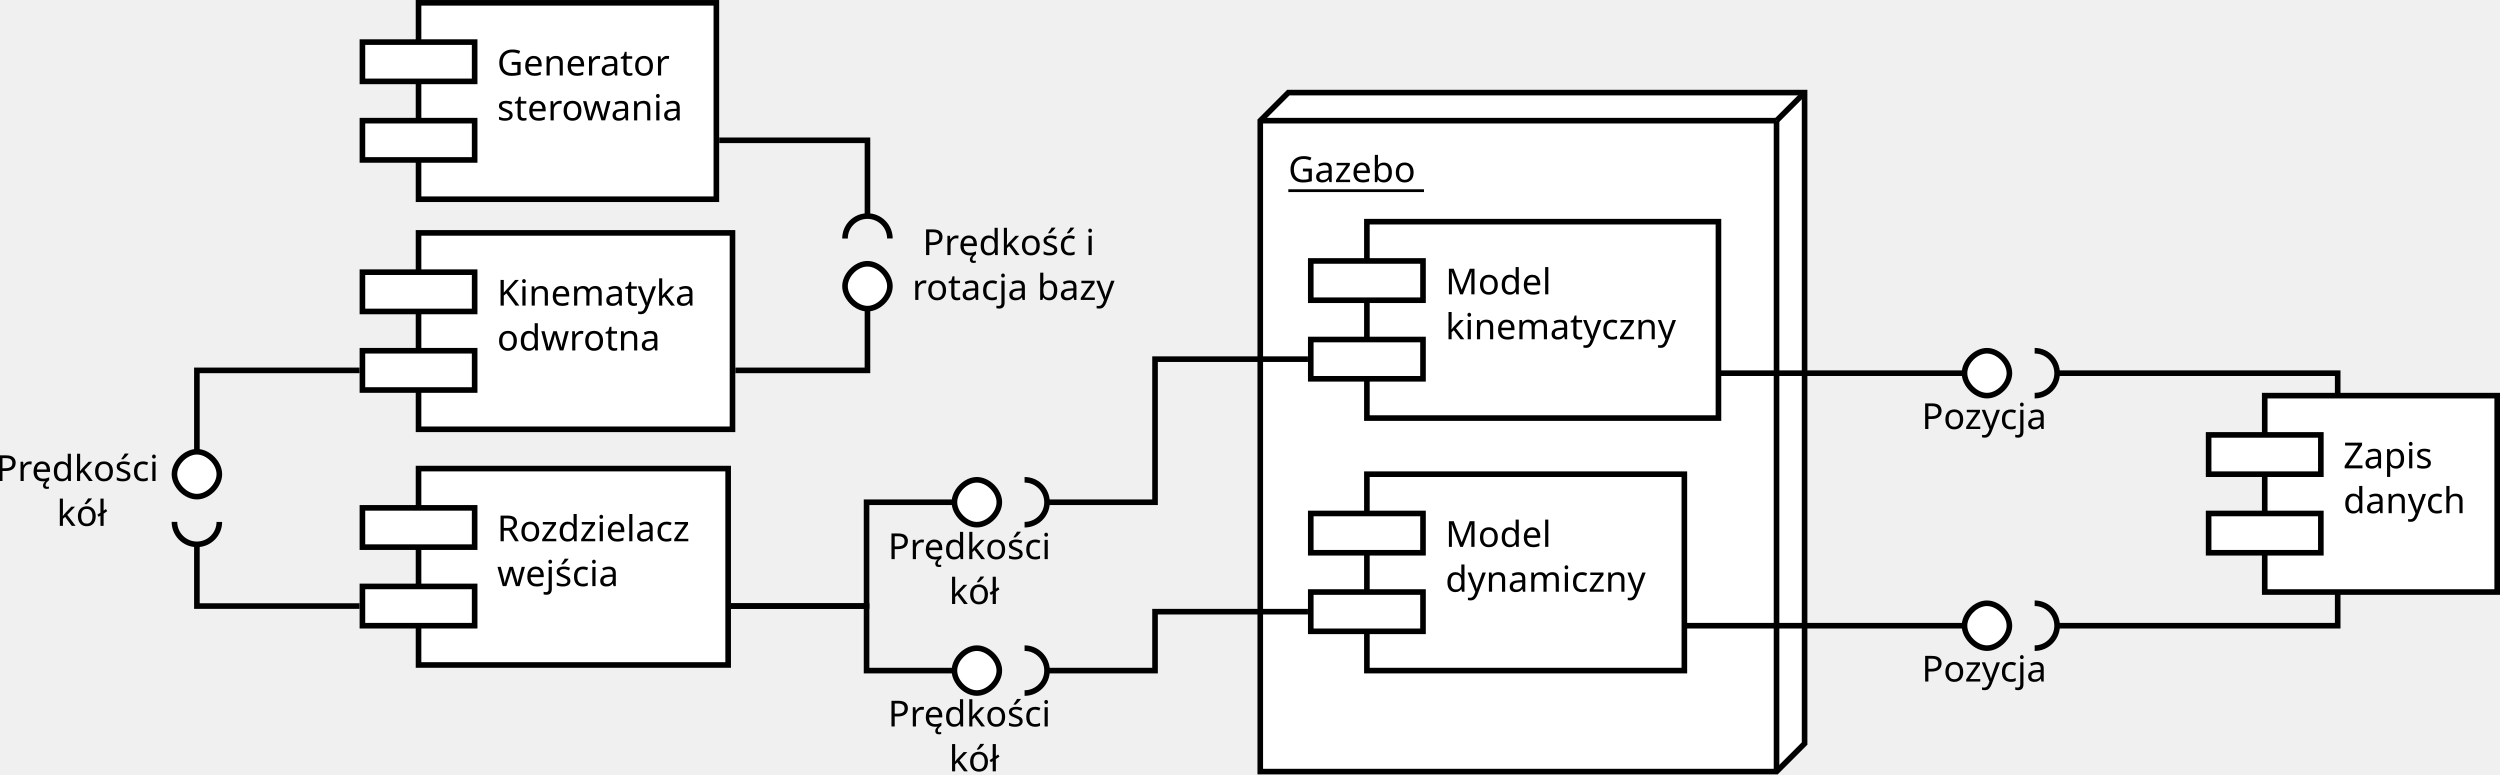
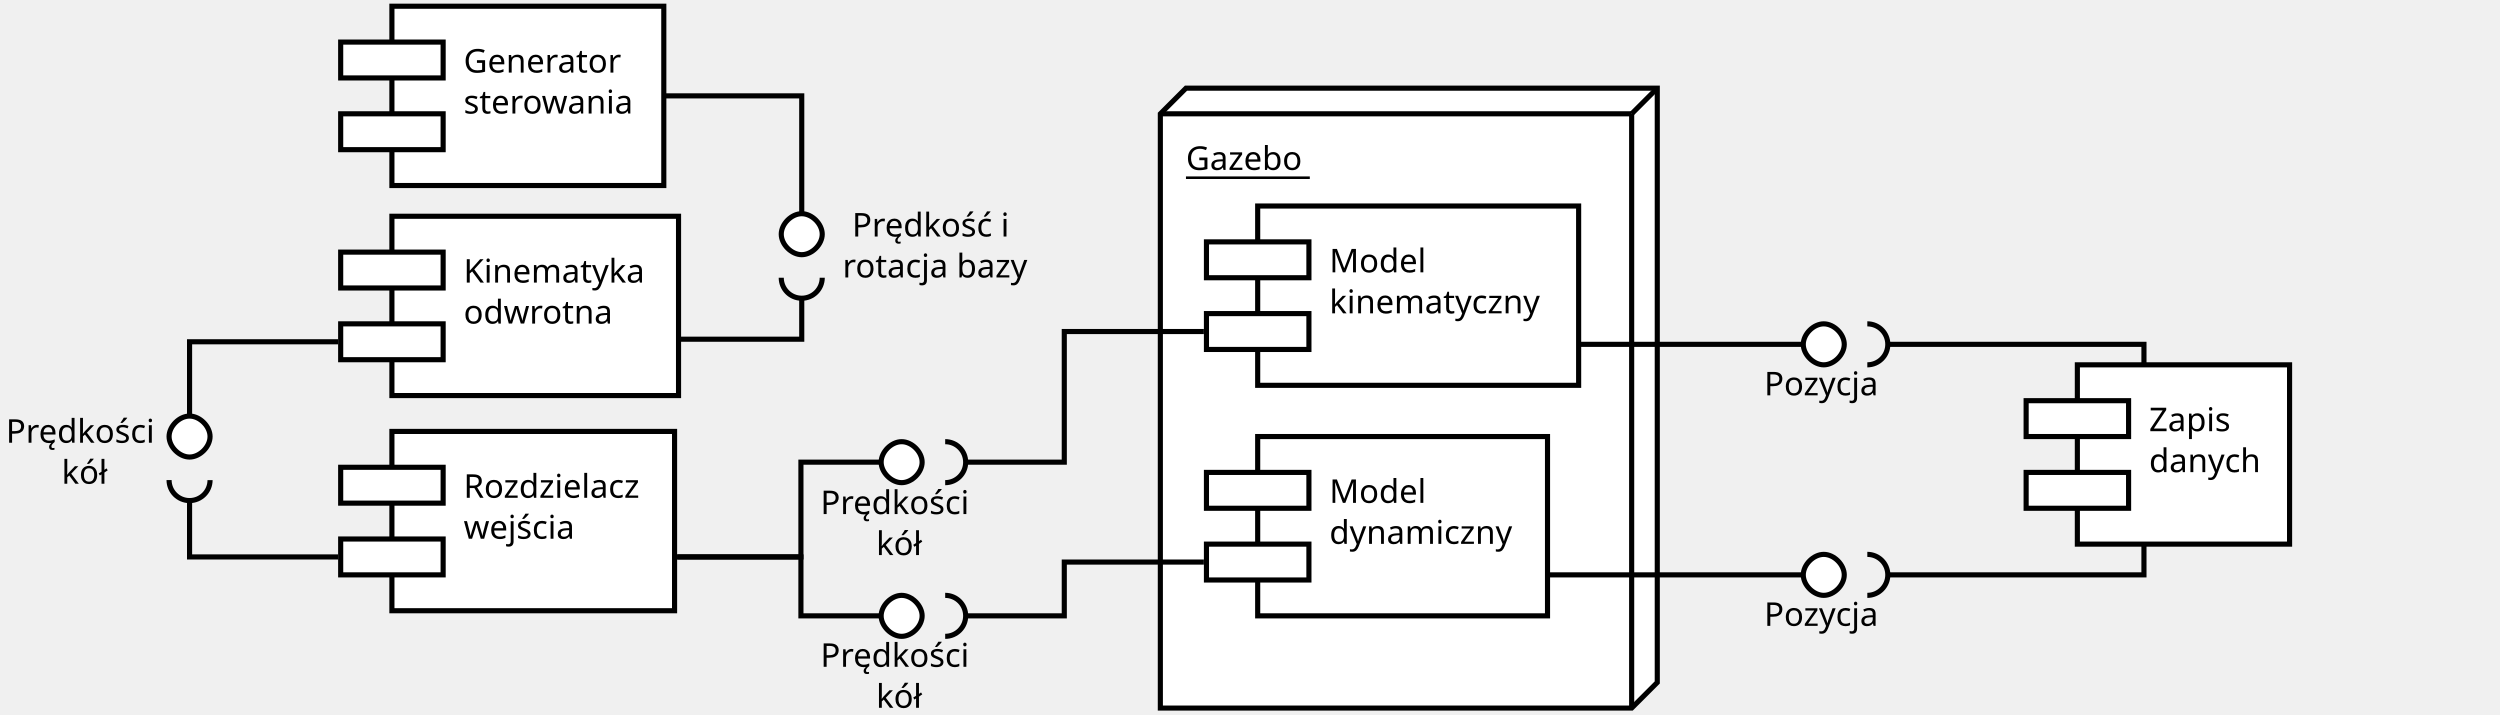
- <svg xmlns="http://www.w3.org/2000/svg" width="44.733cm" height="13.857cm" viewBox="467 373 891.018 263.275" version="1.1" id="svg304">
-   <defs id="defs308" />
-   <g id="g18" transform="translate(-3.831727,-70.36271)">
-     <polygon style="fill:#ffffff" points="920,480 930,470 1114,470 1114,702 1104,712 920,712 " id="polygon2" />
-     <polygon style="fill:none;fill-opacity:0;stroke:#000000;stroke-width:2" points="920,480 930,470 1114,470 1114,702 1104,712 920,712 " id="polygon4" />
-     <line style="fill:none;fill-opacity:0;stroke:#000000;stroke-width:2" x1="920" y1="480" x2="1104" y2="480" id="line6" />
-     <line style="fill:none;fill-opacity:0;stroke:#000000;stroke-width:2" x1="1104" y1="480" x2="1114" y2="470" id="line8" />
-     <line style="fill:none;fill-opacity:0;stroke:#000000;stroke-width:2" x1="1104" y1="480" x2="1104" y2="712" id="line10" />
-     <text font-size="12.8" style="font-style:normal;font-weight:normal;font-size:12.8px;font-family:sans-serif;text-anchor:start;fill:#000000" x="930" y="501.9" id="text14">
-       <tspan x="930" y="501.9" id="tspan12">Gazebo</tspan>
-     </text>
-     <line style="fill:none;fill-opacity:0;stroke:#000000;stroke-width:1" x1="930" y1="504.95" x2="978.35" y2="504.95" id="line16" />
-   </g>
-   <g id="g30" transform="translate(-3.831727,-70.36271)">
-     <polyline style="fill:none;fill-opacity:0;stroke:#000000;stroke-width:2" points="994.575,655 1038,655 1038,660 1171,660 " id="polyline20" />
-     <path style="fill:#ffffff" d="m 1187,660 c 0,4 -4,8 -8,8 -4,0 -8,-4 -8,-8 0,-4 4,-8 8,-8 4,0 8,4 8,8 z" id="path22" />
-     <path style="fill:none;fill-opacity:0;stroke:#000000;stroke-width:2" d="m 1187,660 c 0,4 -4,8 -8,8 -4,0 -8,-4 -8,-8 0,-4 4,-8 8,-8 4,0 8,4 8,8" id="path24" />
-     <text font-size="12.8" style="font-style:normal;font-weight:normal;font-size:12.8px;font-family:monospace;text-anchor:middle;fill:#000000" x="1067.38" y="639.968" id="text28">
-       <tspan x="1067.38" y="639.968" id="tspan26" />
-     </text>
-   </g>
-   <g id="g40" transform="translate(-3.831727,-70.36271)">
-     <polyline style="fill:none;fill-opacity:0;stroke:#000000;stroke-width:2" points="1325.1,635 1304,635 1304,660 1204,660 " id="polyline32" />
-     <path style="fill:none;fill-opacity:0;stroke:#000000;stroke-width:2" d="m 1196,668 a 8,8 0 1 0 0,-16" id="path34" />
-     <text font-size="12.8" style="font-style:normal;font-weight:normal;font-size:12.8px;font-family:monospace;text-anchor:middle;fill:#000000" x="1442.91" y="666.186" id="text38">
-       <tspan x="1442.91" y="666.186" id="tspan36" />
-     </text>
-   </g>
-   <text font-size="12.8" style="font-style:normal;font-weight:normal;font-size:12.8px;font-family:sans-serif;text-anchor:middle;fill:#000000" x="1174.168" y="519.537" id="text44">
-     <tspan x="1174.168" y="519.537" id="tspan42">Pozycja</tspan>
-   </text>
-   <text font-size="12.8" style="font-style:normal;font-weight:normal;font-size:12.8px;font-family:sans-serif;text-anchor:middle;fill:#000000" x="1174.168" y="609.537" id="text48">
-     <tspan x="1174.168" y="609.537" id="tspan46">Pozycja</tspan>
-   </text>
-   <g id="g60" transform="translate(-3.831727,-70.36271)">
-     <polyline style="fill:none;fill-opacity:0;stroke:#000000;stroke-width:2" points="1000.65,565 1064,565 1064,570 1171,570 " id="polyline50" />
-     <path style="fill:#ffffff" d="m 1187,570 c 0,4 -4,8 -8,8 -4,0 -8,-4 -8,-8 0,-4 4,-8 8,-8 4,0 8,4 8,8 z" id="path52" />
-     <path style="fill:none;fill-opacity:0;stroke:#000000;stroke-width:2" d="m 1187,570 c 0,4 -4,8 -8,8 -4,0 -8,-4 -8,-8 0,-4 4,-8 8,-8 4,0 8,4 8,8" id="path54" />
-     <text font-size="12.8" style="font-style:normal;font-weight:normal;font-size:12.8px;font-family:monospace;text-anchor:middle;fill:#000000" x="1208.9" y="532.156" id="text58">
-       <tspan x="1208.9" y="532.156" id="tspan56" />
-     </text>
-   </g>
-   <g id="g80" transform="translate(-3.831727,-70.36271)">
-     <rect style="fill:#ffffff" x="958" y="516" width="125.3" height="70" id="rect62" />
-     <rect style="fill:none;fill-opacity:0;stroke:#000000;stroke-width:2" x="958" y="516" width="125.3" height="70" id="rect64" />
-     <rect style="fill:#ffffff" x="938" y="530" width="40" height="14" id="rect66" />
-     <rect style="fill:none;fill-opacity:0;stroke:#000000;stroke-width:2" x="938" y="530" width="40" height="14" id="rect68" />
-     <rect style="fill:#ffffff" x="938" y="558" width="40" height="14" id="rect70" />
-     <rect style="fill:none;fill-opacity:0;stroke:#000000;stroke-width:2" x="938" y="558" width="40" height="14" id="rect72" />
-     <text font-size="12.8" style="font-style:normal;font-weight:normal;font-size:12.8px;font-family:sans-serif;text-anchor:start;fill:#000000" x="986" y="541.9" id="text78">
-       <tspan x="986" y="541.9" id="tspan74">Model</tspan>
-       <tspan x="986" y="557.9" id="tspan76">kinematyczny</tspan>
-     </text>
-   </g>
-   <g id="g100" transform="translate(-3.831727,-70.36271)">
-     <rect style="fill:#ffffff" x="958" y="606" width="113.15" height="70" id="rect82" />
-     <rect style="fill:none;fill-opacity:0;stroke:#000000;stroke-width:2" x="958" y="606" width="113.15" height="70" id="rect84" />
-     <rect style="fill:#ffffff" x="938" y="620" width="40" height="14" id="rect86" />
-     <rect style="fill:none;fill-opacity:0;stroke:#000000;stroke-width:2" x="938" y="620" width="40" height="14" id="rect88" />
-     <rect style="fill:#ffffff" x="938" y="648" width="40" height="14" id="rect90" />
-     <rect style="fill:none;fill-opacity:0;stroke:#000000;stroke-width:2" x="938" y="648" width="40" height="14" id="rect92" />
-     <text font-size="12.8" style="font-style:normal;font-weight:normal;font-size:12.8px;font-family:sans-serif;text-anchor:start;fill:#000000" x="986" y="631.9" id="text98">
-       <tspan x="986" y="631.9" id="tspan94">Model</tspan>
-       <tspan x="986" y="647.9" id="tspan96">dynamiczny</tspan>
-     </text>
-   </g>
-   <g id="g110" transform="translate(-3.831727,-70.36271)">
-     <polyline style="fill:none;fill-opacity:0;stroke:#000000;stroke-width:2" points="1325.1,635 1304,635 1304,570 1204,570 " id="polyline102" />
-     <path style="fill:none;fill-opacity:0;stroke:#000000;stroke-width:2" d="m 1196,578 a 8,8 0 1 0 0,-16" id="path104" />
-     <text font-size="12.8" style="font-style:normal;font-weight:normal;font-size:12.8px;font-family:monospace;text-anchor:middle;fill:#000000" x="1276.63" y="589.619" id="text108">
-       <tspan x="1276.63" y="589.619" id="tspan106" />
-     </text>
-   </g>
-   <g id="g130" transform="translate(-3.831727,-70.36271)">
-     <rect style="fill:#ffffff" x="620" y="604" width="110.35" height="70" id="rect112" />
-     <rect style="fill:none;fill-opacity:0;stroke:#000000;stroke-width:2" x="620" y="604" width="110.35" height="70" id="rect114" />
-     <rect style="fill:#ffffff" x="600" y="618" width="40" height="14" id="rect116" />
-     <rect style="fill:none;fill-opacity:0;stroke:#000000;stroke-width:2" x="600" y="618" width="40" height="14" id="rect118" />
-     <rect style="fill:#ffffff" x="600" y="646" width="40" height="14" id="rect120" />
-     <rect style="fill:none;fill-opacity:0;stroke:#000000;stroke-width:2" x="600" y="646" width="40" height="14" id="rect122" />
-     <text font-size="12.8" style="font-style:normal;font-weight:normal;font-size:12.8px;font-family:sans-serif;text-anchor:start;fill:#000000" x="648" y="629.9" id="text128">
-       <tspan x="648" y="629.9" id="tspan124">Rozdzielacz</tspan>
-       <tspan x="648" y="645.9" id="tspan126">wejścia</tspan>
-     </text>
-   </g>
-   <g id="g142" transform="translate(-3.831727,-70.36271)">
-     <polyline style="fill:none;fill-opacity:0;stroke:#000000;stroke-width:2" points="731.359,653 779.68,653 779.68,616 811,616 " id="polyline132" />
-     <path style="fill:#ffffff" d="m 827,616 c 0,4 -4,8 -8,8 -4,0 -8,-4 -8,-8 0,-4 4,-8 8,-8 4,0 8,4 8,8 z" id="path134" />
-     <path style="fill:none;fill-opacity:0;stroke:#000000;stroke-width:2" d="m 827,616 c 0,4 -4,8 -8,8 -4,0 -8,-4 -8,-8 0,-4 4,-8 8,-8 4,0 8,4 8,8" id="path136" />
-     <text font-size="12.8" style="font-style:normal;font-weight:normal;font-size:12.8px;font-family:monospace;text-anchor:middle;fill:#000000" x="707.681" y="619.186" id="text140">
-       <tspan x="707.681" y="619.186" id="tspan138" />
-     </text>
-   </g>
-   <g id="g154" transform="translate(-3.831727,-70.36271)">
-     <polyline style="fill:none;fill-opacity:0;stroke:#000000;stroke-width:2" points="731.359,653 779.68,653 779.68,676 811,676 " id="polyline144" />
-     <path style="fill:#ffffff" d="m 827,676 c 0,4 -4,8 -8,8 -4,0 -8,-4 -8,-8 0,-4 4,-8 8,-8 4,0 8,4 8,8 z" id="path146" />
-     <path style="fill:none;fill-opacity:0;stroke:#000000;stroke-width:2" d="m 827,676 c 0,4 -4,8 -8,8 -4,0 -8,-4 -8,-8 0,-4 4,-8 8,-8 4,0 8,4 8,8" id="path148" />
-     <text font-size="12.8" style="font-style:normal;font-weight:normal;font-size:12.8px;font-family:monospace;text-anchor:middle;fill:#000000" x="714.621" y="631.137" id="text152">
-       <tspan x="714.621" y="631.137" id="tspan150" />
-     </text>
-   </g>
-   <text font-size="12.8" style="font-style:normal;font-weight:normal;font-size:12.8px;font-family:sans-serif;text-anchor:middle;fill:#000000" x="814.168" y="625.537" id="text160">
-     <tspan x="814.168" y="625.537" id="tspan156">Prędkości</tspan>
-     <tspan x="814.168" y="641.537" id="tspan158">kół</tspan>
-   </text>
-   <text font-size="12.8" style="font-style:normal;font-weight:normal;font-size:12.8px;font-family:sans-serif;text-anchor:middle;fill:#000000" x="814.168" y="565.911" id="text166">
-     <tspan x="814.168" y="565.911" id="tspan162">Prędkości</tspan>
-     <tspan x="814.168" y="581.911" id="tspan164">kół</tspan>
-   </text>
-   <g id="g176" transform="translate(-3.831727,-70.36271)">
-     <polyline style="fill:none;fill-opacity:0;stroke:#000000;stroke-width:2" points="936.992,565 882.496,565 882.496,616 844,616 " id="polyline168" />
-     <path style="fill:none;fill-opacity:0;stroke:#000000;stroke-width:2" d="m 836,624 a 8,8 0 1 0 0,-16" id="path170" />
-     <text font-size="12.8" style="font-style:normal;font-weight:normal;font-size:12.8px;font-family:monospace;text-anchor:middle;fill:#000000" x="999.624" y="525.859" id="text174">
-       <tspan x="999.624" y="525.859" id="tspan172" />
-     </text>
-   </g>
-   <g id="g186" transform="translate(-3.831727,-70.36271)">
-     <polyline style="fill:none;fill-opacity:0;stroke:#000000;stroke-width:2" points="936.993,655 882.496,655 882.496,676 844,676 " id="polyline178" />
-     <path style="fill:none;fill-opacity:0;stroke:#000000;stroke-width:2" d="m 836,684 a 8,8 0 1 0 0,-16" id="path180" />
-     <text font-size="12.8" style="font-style:normal;font-weight:normal;font-size:12.8px;font-family:monospace;text-anchor:middle;fill:#000000" x="1007.06" y="617.128" id="text184">
-       <tspan x="1007.06" y="617.128" id="tspan182" />
-     </text>
-   </g>
-   <g id="g206" transform="translate(-3.831727,-70.36271)">
-     <rect style="fill:#ffffff" x="1278" y="578" width="82.85" height="70" id="rect188" />
-     <rect style="fill:none;fill-opacity:0;stroke:#000000;stroke-width:2" x="1278" y="578" width="82.85" height="70" id="rect190" />
-     <rect style="fill:#ffffff" x="1258" y="592" width="40" height="14" id="rect192" />
-     <rect style="fill:none;fill-opacity:0;stroke:#000000;stroke-width:2" x="1258" y="592" width="40" height="14" id="rect194" />
-     <rect style="fill:#ffffff" x="1258" y="620" width="40" height="14" id="rect196" />
-     <rect style="fill:none;fill-opacity:0;stroke:#000000;stroke-width:2" x="1258" y="620" width="40" height="14" id="rect198" />
-     <text font-size="12.8" style="font-style:normal;font-weight:normal;font-size:12.8px;font-family:sans-serif;text-anchor:start;fill:#000000" x="1306" y="603.9" id="text204">
-       <tspan x="1306" y="603.9" id="tspan200">Zapis</tspan>
-       <tspan x="1306" y="619.9" id="tspan202">danych</tspan>
-     </text>
-   </g>
-   <g id="g216" transform="translate(-3.831727,-70.36271)">
-     <polyline style="fill:none;fill-opacity:0;stroke:#000000;stroke-width:2" points="598.993,653 541.007,653 541.007,631 " id="polyline208" />
-     <path style="fill:none;fill-opacity:0;stroke:#000000;stroke-width:2" d="m 533.007,622.994 a 8,8 0 1 0 16,0.012" id="path210" />
-     <text font-size="12.8" style="font-style:normal;font-weight:normal;font-size:12.8px;font-family:monospace;text-anchor:middle;fill:#000000" x="636.619" y="635.97" id="text214">
-       <tspan x="636.619" y="635.97" id="tspan212" />
-     </text>
-   </g>
-   <g id="g236" transform="translate(-3.831727,-70.36271)">
-     <rect style="fill:#ffffff" x="620" y="520" width="111.9" height="70" id="rect218" />
-     <rect style="fill:none;fill-opacity:0;stroke:#000000;stroke-width:2" x="620" y="520" width="111.9" height="70" id="rect220" />
-     <rect style="fill:#ffffff" x="600" y="534" width="40" height="14" id="rect222" />
-     <rect style="fill:none;fill-opacity:0;stroke:#000000;stroke-width:2" x="600" y="534" width="40" height="14" id="rect224" />
-     <rect style="fill:#ffffff" x="600" y="562" width="40" height="14" id="rect226" />
-     <rect style="fill:none;fill-opacity:0;stroke:#000000;stroke-width:2" x="600" y="562" width="40" height="14" id="rect228" />
-     <text font-size="12.8" style="font-style:normal;font-weight:normal;font-size:12.8px;font-family:sans-serif;text-anchor:start;fill:#000000" x="648" y="545.9" id="text234">
-       <tspan x="648" y="545.9" id="tspan230">Kinematyka</tspan>
-       <tspan x="648" y="561.9" id="tspan232">odwrotna</tspan>
-     </text>
-   </g>
-   <g id="g248" transform="translate(-3.831727,-70.36271)">
-     <polyline style="fill:none;fill-opacity:0;stroke:#000000;stroke-width:2" points="598.993,569 541.007,569 541.007,598 " id="polyline238" />
-     <path style="fill:#ffffff" d="m 541.007,614 c -4,0 -8,-4 -8,-8 0,-4 4,-8 8,-8 4,0 8,4 8,8 0,4 -4,8 -8,8 z" id="path240" />
-     <path style="fill:none;fill-opacity:0;stroke:#000000;stroke-width:2" d="m 541.007,614 c -4,0 -8,-4 -8,-8 0,-4 4,-8 8,-8 4,0 8,4 8,8 0,4 -4,8 -8,8" id="path242" />
-     <text font-size="12.8" style="font-style:normal;font-weight:normal;font-size:12.8px;font-family:monospace;text-anchor:middle;fill:#000000" x="622.187" y="533.701" id="text246">
-       <tspan x="622.187" y="533.701" id="tspan244" />
-     </text>
-   </g>
-   <text font-size="12.8" style="font-style:normal;font-weight:normal;font-size:12.8px;font-family:sans-serif;text-anchor:middle;fill:#000000" x="496.168" y="538.062" id="text254">
-     <tspan x="496.168" y="538.062" id="tspan250">Prędkości</tspan>
-     <tspan x="496.168" y="554.062" id="tspan252">kół</tspan>
-   </text>
-   <g id="g274" transform="translate(-3.831727,-70.36271)">
-     <rect style="fill:#ffffff" x="620" y="438" width="106.15" height="70" id="rect256" />
-     <rect style="fill:none;fill-opacity:0;stroke:#000000;stroke-width:2" x="620" y="438" width="106.15" height="70" id="rect258" />
-     <rect style="fill:#ffffff" x="600" y="452" width="40" height="14" id="rect260" />
-     <rect style="fill:none;fill-opacity:0;stroke:#000000;stroke-width:2" x="600" y="452" width="40" height="14" id="rect262" />
-     <rect style="fill:#ffffff" x="600" y="480" width="40" height="14" id="rect264" />
-     <rect style="fill:none;fill-opacity:0;stroke:#000000;stroke-width:2" x="600" y="480" width="40" height="14" id="rect266" />
-     <text font-size="12.8" style="font-style:normal;font-weight:normal;font-size:12.8px;font-family:sans-serif;text-anchor:start;fill:#000000" x="648" y="463.9" id="text272">
-       <tspan x="648" y="463.9" id="tspan268">Generator</tspan>
-       <tspan x="648" y="479.9" id="tspan270">sterowania</tspan>
-     </text>
-   </g>
-   <g id="g286" transform="translate(-3.831727,-70.36271)">
-     <polyline style="fill:none;fill-opacity:0;stroke:#000000;stroke-width:2" points="732.909,569 780,569 780,547 " id="polyline276" />
-     <path style="fill:#ffffff" d="m 780,531 c 4,0 8,4 8,8 0,4 -4,8 -8,8 -4,0 -8,-4 -8,-8 0,-4 4,-8 8,-8 z" id="path278" />
-     <path style="fill:none;fill-opacity:0;stroke:#000000;stroke-width:2" d="m 780,531 c 4,0 8,4 8,8 0,4 -4,8 -8,8 -4,0 -8,-4 -8,-8 0,-4 4,-8 8,-8" id="path280" />
-     <text font-size="12.8" style="font-style:normal;font-weight:normal;font-size:12.8px;font-family:monospace;text-anchor:middle;fill:#000000" x="646.007" y="487.869" id="text284">
-       <tspan x="646.007" y="487.869" id="tspan282" />
-     </text>
-   </g>
-   <g id="g296" transform="translate(-3.831727,-70.36271)">
-     <polyline style="fill:none;fill-opacity:0;stroke:#000000;stroke-width:2" points="727.159,487 780,487 780,514 " id="polyline288" />
-     <path style="fill:none;fill-opacity:0;stroke:#000000;stroke-width:2" d="m 788,521.994 a 8,8 0 1 0 -16,0.012" id="path290" />
-     <text font-size="12.8" style="font-style:normal;font-weight:normal;font-size:12.8px;font-family:monospace;text-anchor:middle;fill:#000000" x="708.938" y="384.988" id="text294">
-       <tspan x="708.938" y="384.988" id="tspan292" />
-     </text>
-   </g>
-   <text font-size="12.8" style="font-style:normal;font-weight:normal;font-size:12.8px;font-family:sans-serif;text-anchor:middle;fill:#000000" x="828.168" y="457.537" id="text302">
-     <tspan x="828.168" y="457.537" id="tspan298">Prędkość i</tspan>
-     <tspan x="828.168" y="473.537" id="tspan300">rotacja bazy</tspan>
-   </text>
+ <svg xmlns="http://www.w3.org/2000/svg" width="49cm" height="14cm" viewBox="467 436 976 278">
+   <g>
+     <g>
+       <polygon style="fill: #ffffff" points="920,480 930,470 1114,470 1114,702 1104,712 920,712 920,480 " />
+       <polygon style="fill: none; fill-opacity:0; stroke-width: 0.02; stroke: #ffffff" points="920,480 930,470 1114,470 1114,702 1104,712 920,712 920,480 " />
+     </g>
+     <polygon style="fill: none; fill-opacity:0; stroke-width: 2; stroke: #000000" points="920,480 930,470 1114,470 1114,702 1104,712 920,712 920,480 " />
+     <line style="fill: none; fill-opacity:0; stroke-width: 2; stroke: #000000" x1="920" y1="480" x2="1104" y2="480" />
+     <line style="fill: none; fill-opacity:0; stroke-width: 2; stroke: #000000" x1="1104" y1="480" x2="1114" y2="470" />
+     <line style="fill: none; fill-opacity:0; stroke-width: 2; stroke: #000000" x1="1104" y1="480" x2="1104" y2="712" />
+     <text font-size="12.8" style="fill: #000000;text-anchor:start;font-family:sans-serif;font-style:normal;font-weight:normal" x="930" y="501.9">
+       <tspan x="930" y="501.9">Gazebo</tspan>
+     </text>
+     <line style="fill: none; fill-opacity:0; stroke-width: 1; stroke: #000000" x1="930" y1="504.95" x2="978.35" y2="504.95" />
+   </g>
+   <g>
+     <polyline style="fill: none; fill-opacity:0; stroke-width: 2; stroke: #000000" points="994.575,655 1038,655 1038,660 1171,660 " />
+     <g>
+       <path style="fill: #ffffff" d="M 1187 660 C 1187,664 1183,668 1179,668 C 1175,668 1171,664 1171,660 C 1171,656 1175,652 1179,652 C 1183,652 1187,656 1187,660z" />
+       <path style="fill: none; fill-opacity:0; stroke-width: 0.02; stroke: #ffffff" d="M 1187 660 C 1187,664 1183,668 1179,668 C 1175,668 1171,664 1171,660 C 1171,656 1175,652 1179,652 C 1183,652 1187,656 1187,660" />
+     </g>
+     <path style="fill: none; fill-opacity:0; stroke-width: 2; stroke: #000000" d="M 1187 660 C 1187,664 1183,668 1179,668 C 1175,668 1171,664 1171,660 C 1171,656 1175,652 1179,652 C 1183,652 1187,656 1187,660" />
+     <text font-size="12.8" style="fill: #000000;text-anchor:middle;font-family:monospace;font-style:normal;font-weight:normal" x="1067.38" y="639.968">
+       <tspan x="1067.38" y="639.968" />
+     </text>
+   </g>
+   <g>
+     <polyline style="fill: none; fill-opacity:0; stroke-width: 2; stroke: #000000" points="1325.1,635 1304,635 1304,660 1204,660 " />
+     <path style="fill: none; fill-opacity:0; stroke-width: 2; stroke: #000000" d="M 1196 668 C 1200.42,668 1204,664.418 1204,660 C 1204,655.582 1200.42,652 1196,652" />
+     <text font-size="12.8" style="fill: #000000;text-anchor:middle;font-family:monospace;font-style:normal;font-weight:normal" x="1442.91" y="666.186">
+       <tspan x="1442.91" y="666.186" />
+     </text>
+   </g>
+   <text font-size="12.8" style="fill: #000000;text-anchor:middle;font-family:sans-serif;font-style:normal;font-weight:normal" x="1178" y="589.9">
+     <tspan x="1178" y="589.9">Pozycja</tspan>
+   </text>
+   <text font-size="12.8" style="fill: #000000;text-anchor:middle;font-family:sans-serif;font-style:normal;font-weight:normal" x="1178" y="679.9">
+     <tspan x="1178" y="679.9">Pozycja</tspan>
+   </text>
+   <g>
+     <polyline style="fill: none; fill-opacity:0; stroke-width: 2; stroke: #000000" points="1000.65,565 1064,565 1064,570 1171,570 " />
+     <g>
+       <path style="fill: #ffffff" d="M 1187 570 C 1187,574 1183,578 1179,578 C 1175,578 1171,574 1171,570 C 1171,566 1175,562 1179,562 C 1183,562 1187,566 1187,570z" />
+       <path style="fill: none; fill-opacity:0; stroke-width: 0.02; stroke: #ffffff" d="M 1187 570 C 1187,574 1183,578 1179,578 C 1175,578 1171,574 1171,570 C 1171,566 1175,562 1179,562 C 1183,562 1187,566 1187,570" />
+     </g>
+     <path style="fill: none; fill-opacity:0; stroke-width: 2; stroke: #000000" d="M 1187 570 C 1187,574 1183,578 1179,578 C 1175,578 1171,574 1171,570 C 1171,566 1175,562 1179,562 C 1183,562 1187,566 1187,570" />
+     <text font-size="12.8" style="fill: #000000;text-anchor:middle;font-family:monospace;font-style:normal;font-weight:normal" x="1208.9" y="532.156">
+       <tspan x="1208.9" y="532.156" />
+     </text>
+   </g>
+   <g>
+     <g>
+       <rect style="fill: #ffffff" x="958" y="516" width="125.3" height="70" />
+       <rect style="fill: none; fill-opacity:0; stroke-width: 0.02; stroke: #ffffff" x="958" y="516" width="125.3" height="70" />
+     </g>
+     <rect style="fill: none; fill-opacity:0; stroke-width: 2; stroke: #000000" x="958" y="516" width="125.3" height="70" />
+     <g>
+       <rect style="fill: #ffffff" x="938" y="530" width="40" height="14" />
+       <rect style="fill: none; fill-opacity:0; stroke-width: 0.02; stroke: #ffffff" x="938" y="530" width="40" height="14" />
+     </g>
+     <rect style="fill: none; fill-opacity:0; stroke-width: 2; stroke: #000000" x="938" y="530" width="40" height="14" />
+     <g>
+       <rect style="fill: #ffffff" x="938" y="558" width="40" height="14" />
+       <rect style="fill: none; fill-opacity:0; stroke-width: 0.02; stroke: #ffffff" x="938" y="558" width="40" height="14" />
+     </g>
+     <rect style="fill: none; fill-opacity:0; stroke-width: 2; stroke: #000000" x="938" y="558" width="40" height="14" />
+     <text font-size="12.8" style="fill: #000000;text-anchor:start;font-family:sans-serif;font-style:normal;font-weight:normal" x="986" y="541.9">
+       <tspan x="986" y="541.9">Model</tspan>
+       <tspan x="986" y="557.9">kinematyczny</tspan>
+     </text>
+   </g>
+   <g>
+     <g>
+       <rect style="fill: #ffffff" x="958" y="606" width="113.15" height="70" />
+       <rect style="fill: none; fill-opacity:0; stroke-width: 0.02; stroke: #ffffff" x="958" y="606" width="113.15" height="70" />
+     </g>
+     <rect style="fill: none; fill-opacity:0; stroke-width: 2; stroke: #000000" x="958" y="606" width="113.15" height="70" />
+     <g>
+       <rect style="fill: #ffffff" x="938" y="620" width="40" height="14" />
+       <rect style="fill: none; fill-opacity:0; stroke-width: 0.02; stroke: #ffffff" x="938" y="620" width="40" height="14" />
+     </g>
+     <rect style="fill: none; fill-opacity:0; stroke-width: 2; stroke: #000000" x="938" y="620" width="40" height="14" />
+     <g>
+       <rect style="fill: #ffffff" x="938" y="648" width="40" height="14" />
+       <rect style="fill: none; fill-opacity:0; stroke-width: 0.02; stroke: #ffffff" x="938" y="648" width="40" height="14" />
+     </g>
+     <rect style="fill: none; fill-opacity:0; stroke-width: 2; stroke: #000000" x="938" y="648" width="40" height="14" />
+     <text font-size="12.8" style="fill: #000000;text-anchor:start;font-family:sans-serif;font-style:normal;font-weight:normal" x="986" y="631.9">
+       <tspan x="986" y="631.9">Model </tspan>
+       <tspan x="986" y="647.9">dynamiczny</tspan>
+     </text>
+   </g>
+   <g>
+     <polyline style="fill: none; fill-opacity:0; stroke-width: 2; stroke: #000000" points="1325.1,635 1304,635 1304,570 1204,570 " />
+     <path style="fill: none; fill-opacity:0; stroke-width: 2; stroke: #000000" d="M 1196 578 C 1200.42,578 1204,574.418 1204,570 C 1204,565.582 1200.42,562 1196,562" />
+     <text font-size="12.8" style="fill: #000000;text-anchor:middle;font-family:monospace;font-style:normal;font-weight:normal" x="1276.63" y="589.619">
+       <tspan x="1276.63" y="589.619" />
+     </text>
+   </g>
+   <g>
+     <g>
+       <rect style="fill: #ffffff" x="620" y="604" width="110.35" height="70" />
+       <rect style="fill: none; fill-opacity:0; stroke-width: 0.02; stroke: #ffffff" x="620" y="604" width="110.35" height="70" />
+     </g>
+     <rect style="fill: none; fill-opacity:0; stroke-width: 2; stroke: #000000" x="620" y="604" width="110.35" height="70" />
+     <g>
+       <rect style="fill: #ffffff" x="600" y="618" width="40" height="14" />
+       <rect style="fill: none; fill-opacity:0; stroke-width: 0.02; stroke: #ffffff" x="600" y="618" width="40" height="14" />
+     </g>
+     <rect style="fill: none; fill-opacity:0; stroke-width: 2; stroke: #000000" x="600" y="618" width="40" height="14" />
+     <g>
+       <rect style="fill: #ffffff" x="600" y="646" width="40" height="14" />
+       <rect style="fill: none; fill-opacity:0; stroke-width: 0.02; stroke: #ffffff" x="600" y="646" width="40" height="14" />
+     </g>
+     <rect style="fill: none; fill-opacity:0; stroke-width: 2; stroke: #000000" x="600" y="646" width="40" height="14" />
+     <text font-size="12.8" style="fill: #000000;text-anchor:start;font-family:sans-serif;font-style:normal;font-weight:normal" x="648" y="629.9">
+       <tspan x="648" y="629.9">Rozdzielacz</tspan>
+       <tspan x="648" y="645.9">wejścia</tspan>
+     </text>
+   </g>
+   <g>
+     <polyline style="fill: none; fill-opacity:0; stroke-width: 2; stroke: #000000" points="731.359,653 779.68,653 779.68,616 811,616 " />
+     <g>
+       <path style="fill: #ffffff" d="M 827 616 C 827,620 823,624 819,624 C 815,624 811,620 811,616 C 811,612 815,608 819,608 C 823,608 827,612 827,616z" />
+       <path style="fill: none; fill-opacity:0; stroke-width: 0.02; stroke: #ffffff" d="M 827 616 C 827,620 823,624 819,624 C 815,624 811,620 811,616 C 811,612 815,608 819,608 C 823,608 827,612 827,616" />
+     </g>
+     <path style="fill: none; fill-opacity:0; stroke-width: 2; stroke: #000000" d="M 827 616 C 827,620 823,624 819,624 C 815,624 811,620 811,616 C 811,612 815,608 819,608 C 823,608 827,612 827,616" />
+     <text font-size="12.8" style="fill: #000000;text-anchor:middle;font-family:monospace;font-style:normal;font-weight:normal" x="707.681" y="619.186">
+       <tspan x="707.681" y="619.186" />
+     </text>
+   </g>
+   <g>
+     <polyline style="fill: none; fill-opacity:0; stroke-width: 2; stroke: #000000" points="731.359,653 779.68,653 779.68,676 811,676 " />
+     <g>
+       <path style="fill: #ffffff" d="M 827 676 C 827,680 823,684 819,684 C 815,684 811,680 811,676 C 811,672 815,668 819,668 C 823,668 827,672 827,676z" />
+       <path style="fill: none; fill-opacity:0; stroke-width: 0.02; stroke: #ffffff" d="M 827 676 C 827,680 823,684 819,684 C 815,684 811,680 811,676 C 811,672 815,668 819,668 C 823,668 827,672 827,676" />
+     </g>
+     <path style="fill: none; fill-opacity:0; stroke-width: 2; stroke: #000000" d="M 827 676 C 827,680 823,684 819,684 C 815,684 811,680 811,676 C 811,672 815,668 819,668 C 823,668 827,672 827,676" />
+     <text font-size="12.8" style="fill: #000000;text-anchor:middle;font-family:monospace;font-style:normal;font-weight:normal" x="714.621" y="631.137">
+       <tspan x="714.621" y="631.137" />
+     </text>
+   </g>
+   <text font-size="12.8" style="fill: #000000;text-anchor:middle;font-family:sans-serif;font-style:normal;font-weight:normal" x="818" y="695.9">
+     <tspan x="818" y="695.9">Prędkości </tspan>
+     <tspan x="818" y="711.9">kół</tspan>
+   </text>
+   <text font-size="12.8" style="fill: #000000;text-anchor:middle;font-family:sans-serif;font-style:normal;font-weight:normal" x="818" y="636.274">
+     <tspan x="818" y="636.274">Prędkości </tspan>
+     <tspan x="818" y="652.274">kół</tspan>
+   </text>
+   <g>
+     <polyline style="fill: none; fill-opacity:0; stroke-width: 2; stroke: #000000" points="936.992,565 882.496,565 882.496,616 844,616 " />
+     <path style="fill: none; fill-opacity:0; stroke-width: 2; stroke: #000000" d="M 836 624 C 840.418,624 844,620.418 844,616 C 844,611.582 840.418,608 836,608" />
+     <text font-size="12.8" style="fill: #000000;text-anchor:middle;font-family:monospace;font-style:normal;font-weight:normal" x="999.624" y="525.859">
+       <tspan x="999.624" y="525.859" />
+     </text>
+   </g>
+   <g>
+     <polyline style="fill: none; fill-opacity:0; stroke-width: 2; stroke: #000000" points="936.993,655 882.496,655 882.496,676 844,676 " />
+     <path style="fill: none; fill-opacity:0; stroke-width: 2; stroke: #000000" d="M 836 684 C 840.418,684 844,680.418 844,676 C 844,671.582 840.418,668 836,668" />
+     <text font-size="12.8" style="fill: #000000;text-anchor:middle;font-family:monospace;font-style:normal;font-weight:normal" x="1007.06" y="617.128">
+       <tspan x="1007.06" y="617.128" />
+     </text>
+   </g>
+   <g>
+     <g>
+       <rect style="fill: #ffffff" x="1278" y="578" width="82.85" height="70" />
+       <rect style="fill: none; fill-opacity:0; stroke-width: 0.02; stroke: #ffffff" x="1278" y="578" width="82.85" height="70" />
+     </g>
+     <rect style="fill: none; fill-opacity:0; stroke-width: 2; stroke: #000000" x="1278" y="578" width="82.85" height="70" />
+     <g>
+       <rect style="fill: #ffffff" x="1258" y="592" width="40" height="14" />
+       <rect style="fill: none; fill-opacity:0; stroke-width: 0.02; stroke: #ffffff" x="1258" y="592" width="40" height="14" />
+     </g>
+     <rect style="fill: none; fill-opacity:0; stroke-width: 2; stroke: #000000" x="1258" y="592" width="40" height="14" />
+     <g>
+       <rect style="fill: #ffffff" x="1258" y="620" width="40" height="14" />
+       <rect style="fill: none; fill-opacity:0; stroke-width: 0.02; stroke: #ffffff" x="1258" y="620" width="40" height="14" />
+     </g>
+     <rect style="fill: none; fill-opacity:0; stroke-width: 2; stroke: #000000" x="1258" y="620" width="40" height="14" />
+     <text font-size="12.8" style="fill: #000000;text-anchor:start;font-family:sans-serif;font-style:normal;font-weight:normal" x="1306" y="603.9">
+       <tspan x="1306" y="603.9">Zapis</tspan>
+       <tspan x="1306" y="619.9">danych</tspan>
+     </text>
+   </g>
+   <g>
+     <polyline style="fill: none; fill-opacity:0; stroke-width: 2; stroke: #000000" points="598.993,653 541.007,653 541.007,631 " />
+     <path style="fill: none; fill-opacity:0; stroke-width: 2; stroke: #000000" d="M 533.007 622.994 C 533.004,627.412 536.583,630.997 541.001,631 C 545.419,631.003 549.004,627.424 549.007,623.006" />
+     <text font-size="12.8" style="fill: #000000;text-anchor:middle;font-family:monospace;font-style:normal;font-weight:normal" x="636.619" y="635.97">
+       <tspan x="636.619" y="635.97" />
+     </text>
+   </g>
+   <g>
+     <polyline style="fill: none; fill-opacity:0; stroke-width: 2; stroke: #000000" points="598.993,569 541.007,569 541.007,598 " />
+     <g>
+       <path style="fill: #ffffff" d="M 541.007 614 C 537.007,614 533.007,610 533.007,606 C 533.007,602 537.007,598 541.007,598 C 545.007,598 549.007,602 549.007,606 C 549.007,610 545.007,614 541.007,614z" />
+       <path style="fill: none; fill-opacity:0; stroke-width: 0.02; stroke: #ffffff" d="M 541.007 614 C 537.007,614 533.007,610 533.007,606 C 533.007,602 537.007,598 541.007,598 C 545.007,598 549.007,602 549.007,606 C 549.007,610 545.007,614 541.007,614" />
+     </g>
+     <path style="fill: none; fill-opacity:0; stroke-width: 2; stroke: #000000" d="M 541.007 614 C 537.007,614 533.007,610 533.007,606 C 533.007,602 537.007,598 541.007,598 C 545.007,598 549.007,602 549.007,606 C 549.007,610 545.007,614 541.007,614" />
+     <text font-size="12.8" style="fill: #000000;text-anchor:middle;font-family:monospace;font-style:normal;font-weight:normal" x="622.187" y="533.701">
+       <tspan x="622.187" y="533.701" />
+     </text>
+   </g>
+   <text font-size="12.8" style="fill: #000000;text-anchor:middle;font-family:sans-serif;font-style:normal;font-weight:normal" x="500" y="608.425">
+     <tspan x="500" y="608.425">Prędkości </tspan>
+     <tspan x="500" y="624.425">kół</tspan>
+   </text>
+   <g>
+     <g>
+       <rect style="fill: #ffffff" x="620" y="438" width="106.15" height="70" />
+       <rect style="fill: none; fill-opacity:0; stroke-width: 0.02; stroke: #ffffff" x="620" y="438" width="106.15" height="70" />
+     </g>
+     <rect style="fill: none; fill-opacity:0; stroke-width: 2; stroke: #000000" x="620" y="438" width="106.15" height="70" />
+     <g>
+       <rect style="fill: #ffffff" x="600" y="452" width="40" height="14" />
+       <rect style="fill: none; fill-opacity:0; stroke-width: 0.02; stroke: #ffffff" x="600" y="452" width="40" height="14" />
+     </g>
+     <rect style="fill: none; fill-opacity:0; stroke-width: 2; stroke: #000000" x="600" y="452" width="40" height="14" />
+     <g>
+       <rect style="fill: #ffffff" x="600" y="480" width="40" height="14" />
+       <rect style="fill: none; fill-opacity:0; stroke-width: 0.02; stroke: #ffffff" x="600" y="480" width="40" height="14" />
+     </g>
+     <rect style="fill: none; fill-opacity:0; stroke-width: 2; stroke: #000000" x="600" y="480" width="40" height="14" />
+     <text font-size="12.8" style="fill: #000000;text-anchor:start;font-family:sans-serif;font-style:normal;font-weight:normal" x="648" y="463.9">
+       <tspan x="648" y="463.9">Generator</tspan>
+       <tspan x="648" y="479.9">sterowania</tspan>
+     </text>
+   </g>
+   <text font-size="12.8" style="fill: #000000;text-anchor:middle;font-family:sans-serif;font-style:normal;font-weight:normal" x="832" y="527.9">
+     <tspan x="832" y="527.9">Prędkość i</tspan>
+     <tspan x="832" y="543.9">rotacja bazy</tspan>
+   </text>
+   <g>
+     <polyline style="fill: none; fill-opacity:0; stroke-width: 2; stroke: #000000" points="726.156,473 780,473 780,519 " />
+     <path style="fill: #ffffff" d="M 780 535 C 776,535 772,531 772,527 C 772,523 776,519 780,519 C 784,519 788,523 788,527 C 788,531 784,535 780,535z" />
+     <path style="fill: none; fill-opacity:0; stroke-width: 2; stroke: #000000" d="M 780 535 C 776,535 772,531 772,527 C 772,523 776,519 780,519 C 784,519 788,523 788,527 C 788,531 784,535 780,535" />
+     <text font-size="12.8" style="fill: #000000;text-anchor:middle;font-family:monospace;font-style:normal;font-weight:normal" x="714.307" y="464.425">
+       <tspan x="714.307" y="464.425" />
+     </text>
+   </g>
+   <g>
+     <polyline style="fill: none; fill-opacity:0; stroke-width: 2; stroke: #000000" points="675.95,555 675.95,568 780,568 780,552 " />
+     <path style="fill: none; fill-opacity:0; stroke-width: 2; stroke: #000000" d="M 772,543.994 A 8,8 0 1 0 788,544.006" />
+     <text font-size="12.8" style="fill: #000000;text-anchor:middle;font-family:monospace;font-style:normal;font-weight:normal" x="719.495" y="548.395">
+       <tspan x="719.495" y="548.395" />
+     </text>
+   </g>
+   <g>
+     <g>
+       <rect style="fill: #ffffff" x="620" y="520" width="111.9" height="70" />
+       <rect style="fill: none; fill-opacity:0; stroke-width: 0.02; stroke: #ffffff" x="620" y="520" width="111.9" height="70" />
+     </g>
+     <rect style="fill: none; fill-opacity:0; stroke-width: 2; stroke: #000000" x="620" y="520" width="111.9" height="70" />
+     <g>
+       <rect style="fill: #ffffff" x="600" y="534" width="40" height="14" />
+       <rect style="fill: none; fill-opacity:0; stroke-width: 0.02; stroke: #ffffff" x="600" y="534" width="40" height="14" />
+     </g>
+     <rect style="fill: none; fill-opacity:0; stroke-width: 2; stroke: #000000" x="600" y="534" width="40" height="14" />
+     <g>
+       <rect style="fill: #ffffff" x="600" y="562" width="40" height="14" />
+       <rect style="fill: none; fill-opacity:0; stroke-width: 0.02; stroke: #ffffff" x="600" y="562" width="40" height="14" />
+     </g>
+     <rect style="fill: none; fill-opacity:0; stroke-width: 2; stroke: #000000" x="600" y="562" width="40" height="14" />
+     <text font-size="12.8" style="fill: #000000;text-anchor:start;font-family:sans-serif;font-style:normal;font-weight:normal" x="648" y="545.9">
+       <tspan x="648" y="545.9">Kinematyka</tspan>
+       <tspan x="648" y="561.9">odwrotna</tspan>
+     </text>
+   </g>
</svg>
